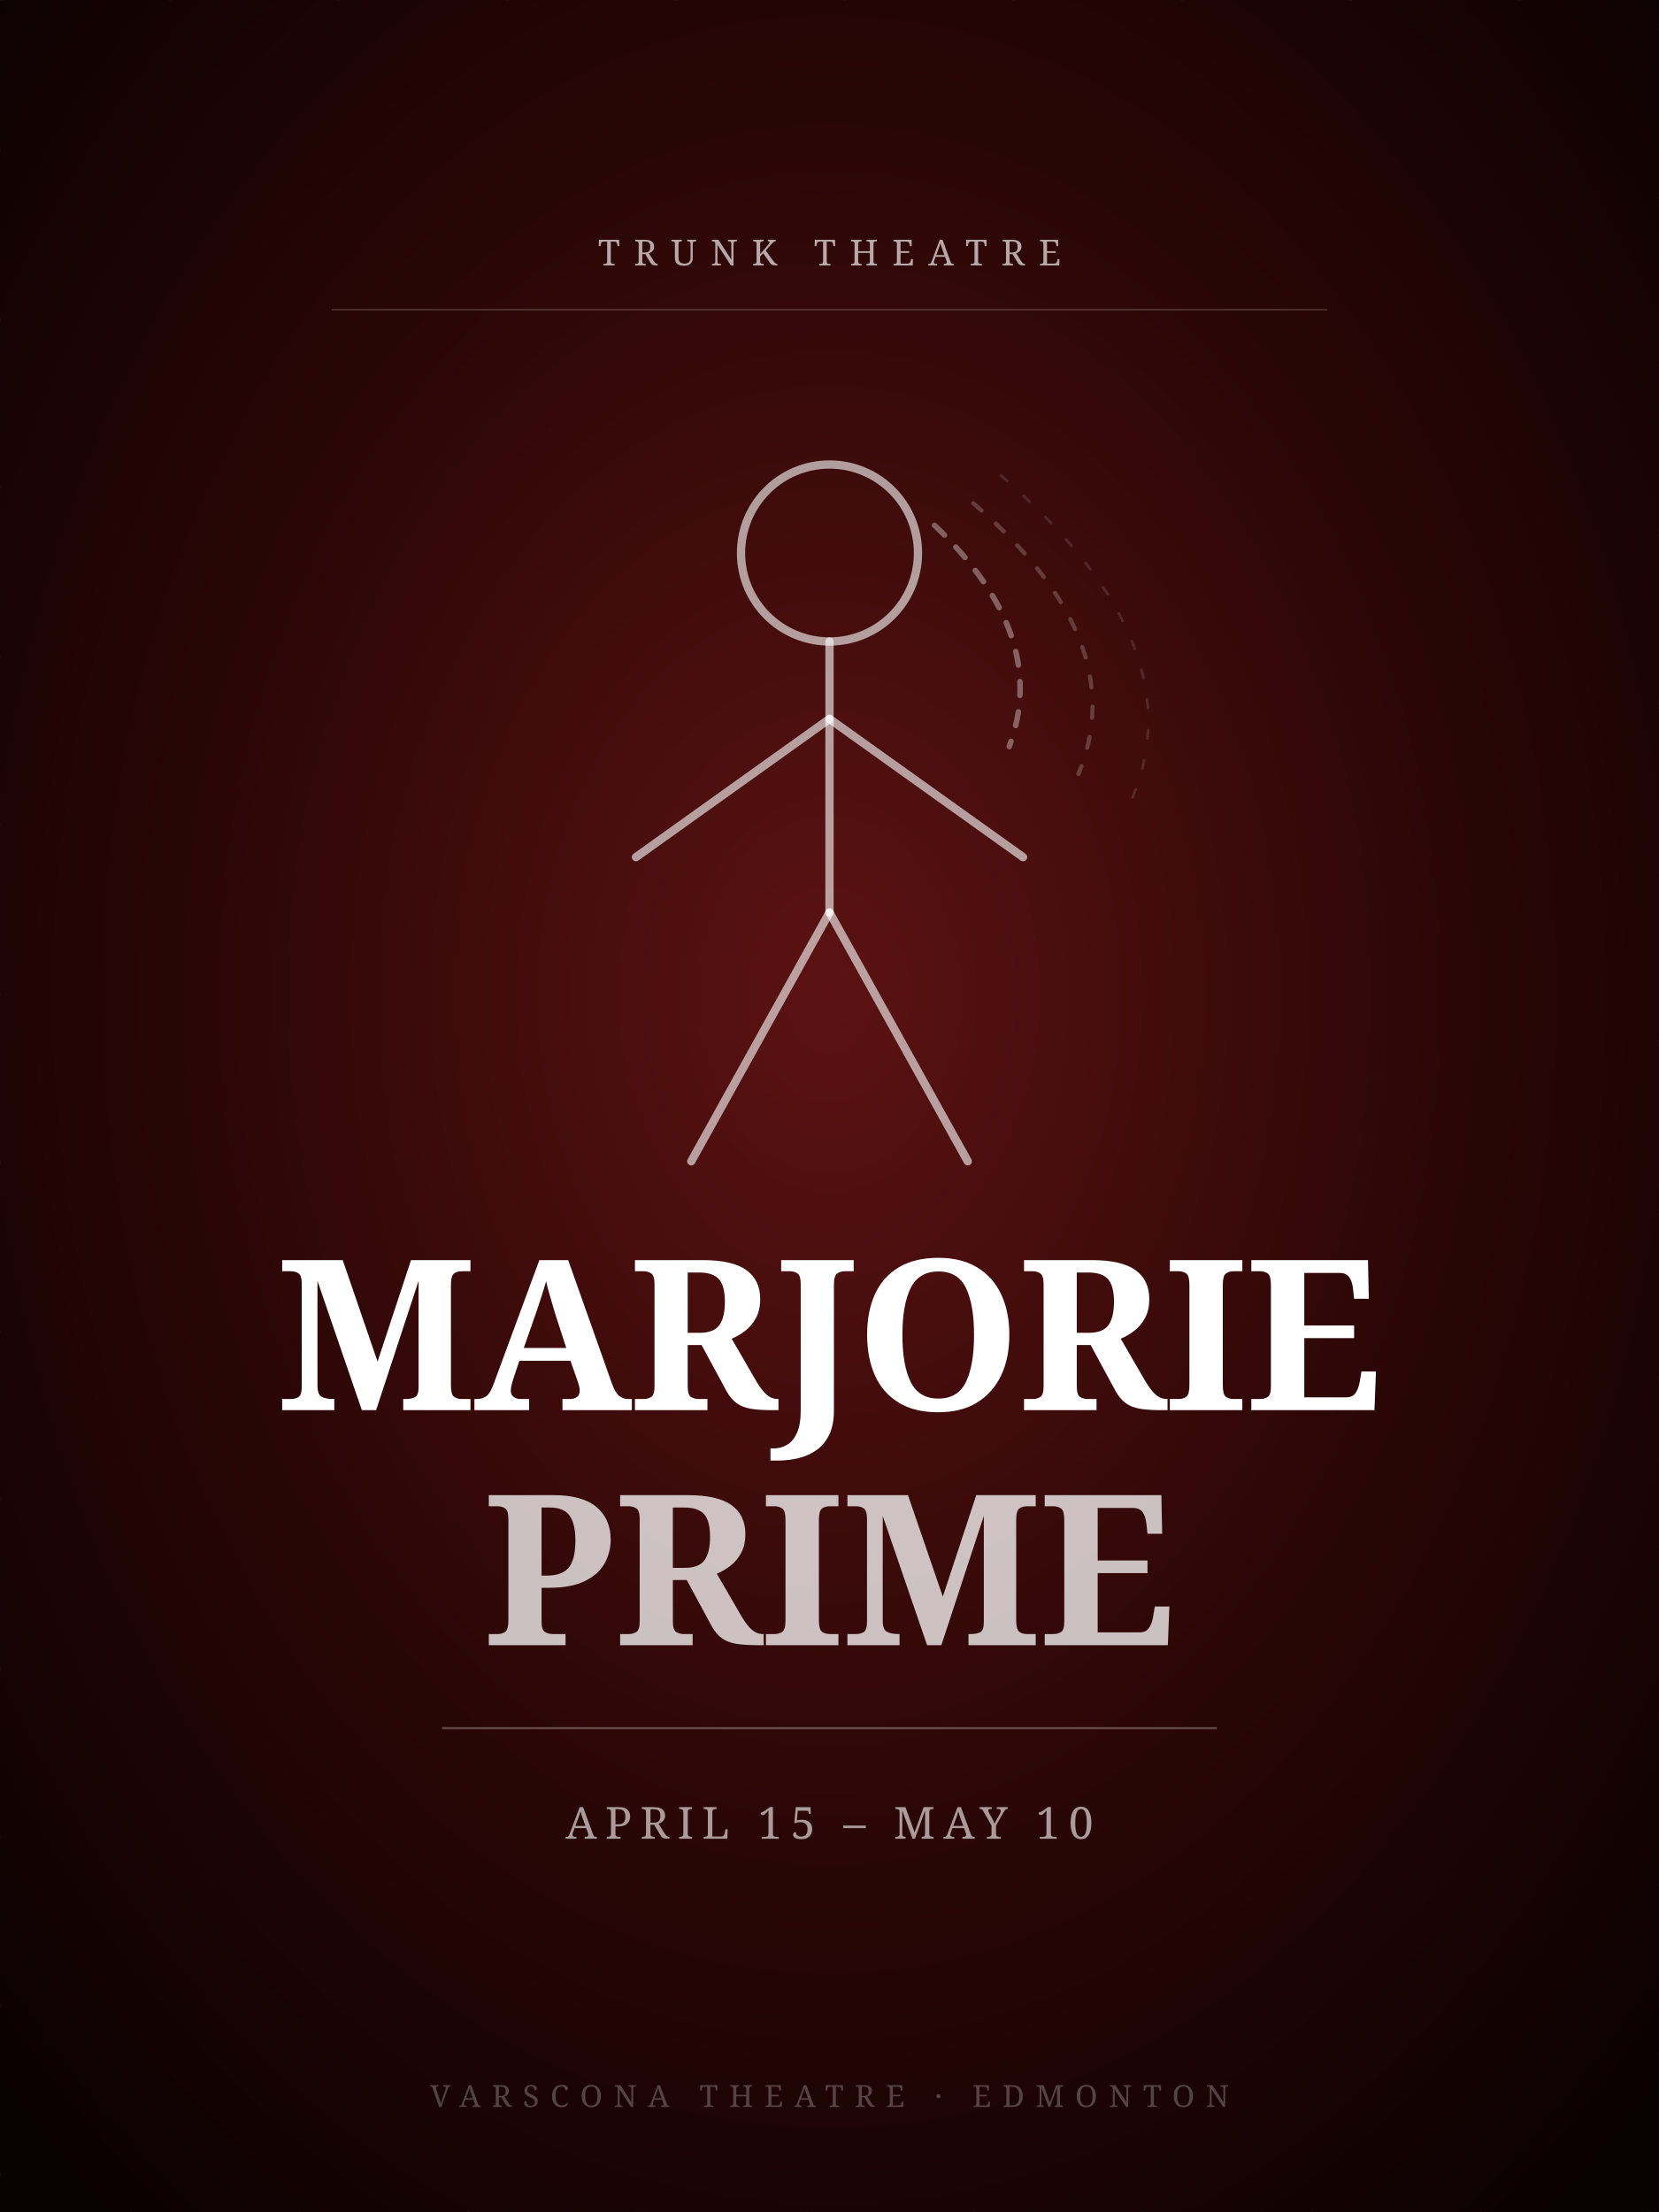
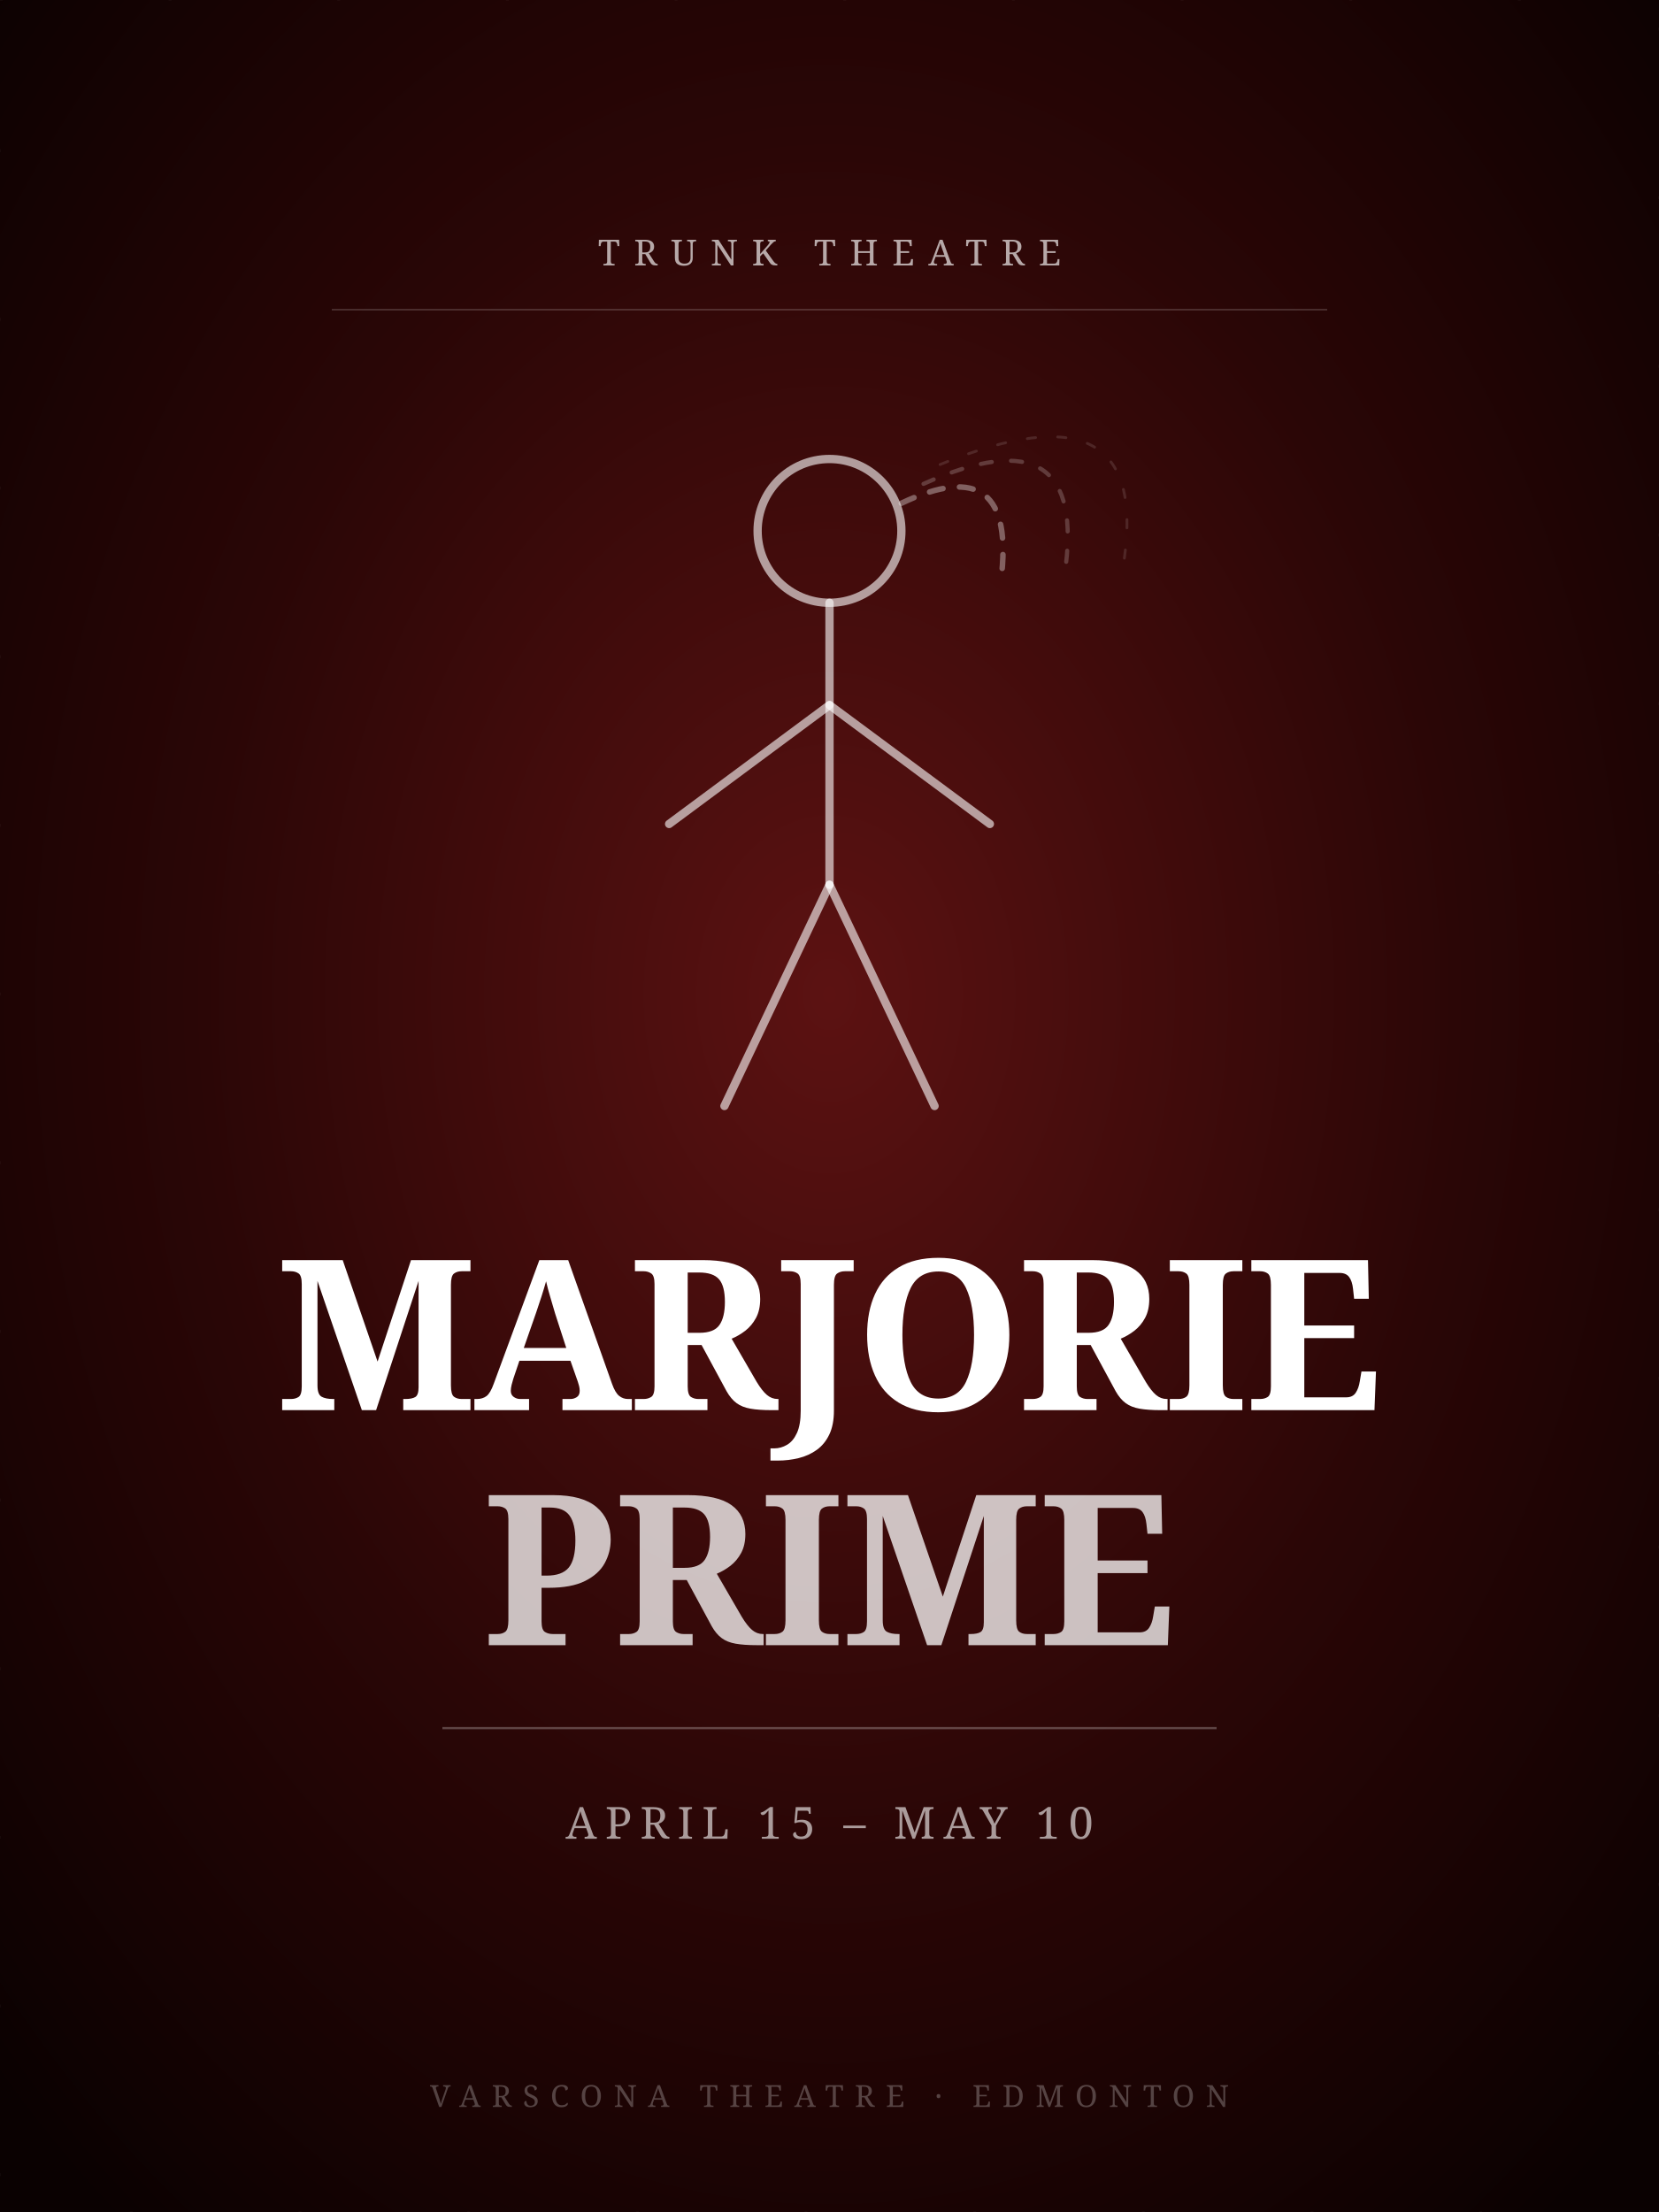
<svg xmlns="http://www.w3.org/2000/svg" viewBox="0 0 600 800" width="600" height="800">
  <defs>
    <radialGradient id="bg" cx="50%" cy="45%" r="70%">
      <stop offset="0%" stop-color="#5c1212" />
      <stop offset="55%" stop-color="#2a0606" />
      <stop offset="100%" stop-color="#0a0101" />
    </radialGradient>
  </defs>
  <rect width="600" height="800" fill="url(#bg)" />
  <rect width="600" height="800" fill="none" stroke="#ffffff" stroke-width="0.4" stroke-dasharray="1,60" stroke-opacity="0.05" />
-   <g transform="translate(300, 310)" fill="none" stroke="#ffffff" stroke-linecap="round" stroke-linejoin="round">
-     <circle cx="0" cy="-110" r="32" stroke-width="3" stroke-opacity="0.6" />
-     <line x1="0" y1="-78" x2="0" y2="20" stroke-width="3" stroke-opacity="0.6" />
-     <line x1="0" y1="-50" x2="-70" y2="0" stroke-width="3" stroke-opacity="0.6" />
-     <line x1="0" y1="-50" x2="70" y2="0" stroke-width="3" stroke-opacity="0.6" />
-     <line x1="0" y1="20" x2="-50" y2="110" stroke-width="3" stroke-opacity="0.6" />
-     <line x1="0" y1="20" x2="50" y2="110" stroke-width="3" stroke-opacity="0.6" />
-     <path d="M 38,-120 Q 80,-80 65,-40" stroke-width="2" stroke-opacity="0.35" stroke-dasharray="5,6" />
-     <path d="M 52,-128 Q 110,-78 90,-30" stroke-width="1.5" stroke-opacity="0.2" stroke-dasharray="4,7" />
-     <path d="M 62,-138 Q 135,-75 108,-18" stroke-width="1" stroke-opacity="0.12" stroke-dasharray="3,8" />
+   <g fill="none" stroke="#ffffff" stroke-linecap="round" stroke-linejoin="round">
+     <circle cx="300" cy="192" r="26" stroke-width="3" stroke-opacity="0.6" />
+     <line x1="300" y1="218" x2="300" y2="320" stroke-width="3" stroke-opacity="0.6" />
+     <line x1="300" y1="255" x2="242" y2="298" stroke-width="3" stroke-opacity="0.6" />
+     <line x1="300" y1="255" x2="358" y2="298" stroke-width="3" stroke-opacity="0.6" />
+     <line x1="300" y1="320" x2="262" y2="400" stroke-width="3" stroke-opacity="0.6" />
+     <line x1="300" y1="320" x2="338" y2="400" stroke-width="3" stroke-opacity="0.6" />
+     <path d="M 326,182 Q 368,162 362,210" stroke-width="2" stroke-opacity="0.35" stroke-dasharray="5,6" />
+     <path d="M 334,175 Q 394,148 385,208" stroke-width="1.5" stroke-opacity="0.2" stroke-dasharray="4,7" />
+     <path d="M 340,168 Q 418,136 406,206" stroke-width="1" stroke-opacity="0.12" stroke-dasharray="3,8" />
  </g>
  <text x="300" y="96" font-family="Georgia, serif" font-size="13" fill="#ffffff" fill-opacity="0.65" text-anchor="middle" letter-spacing="5">TRUNK THEATRE</text>
  <line x1="120" y1="112" x2="480" y2="112" stroke="#ffffff" stroke-width="0.5" stroke-opacity="0.2" />
  <text x="300" y="510" font-family="Georgia, serif" font-size="76" font-weight="bold" fill="#ffffff" text-anchor="middle" letter-spacing="-1">MARJORIE</text>
  <text x="300" y="595" font-family="Georgia, serif" font-size="76" font-weight="bold" fill="#ffffff" fill-opacity="0.75" text-anchor="middle" letter-spacing="-1">PRIME</text>
  <line x1="160" y1="625" x2="440" y2="625" stroke="#ffffff" stroke-width="0.8" stroke-opacity="0.25" />
  <text x="300" y="665" font-family="Georgia, serif" font-size="16" fill="#ffffff" fill-opacity="0.6" text-anchor="middle" letter-spacing="3">APRIL 15 – MAY 10</text>
  <text x="300" y="762" font-family="Georgia, serif" font-size="11" fill="#ffffff" fill-opacity="0.25" text-anchor="middle" letter-spacing="4">VARSCONA THEATRE · EDMONTON</text>
</svg>
